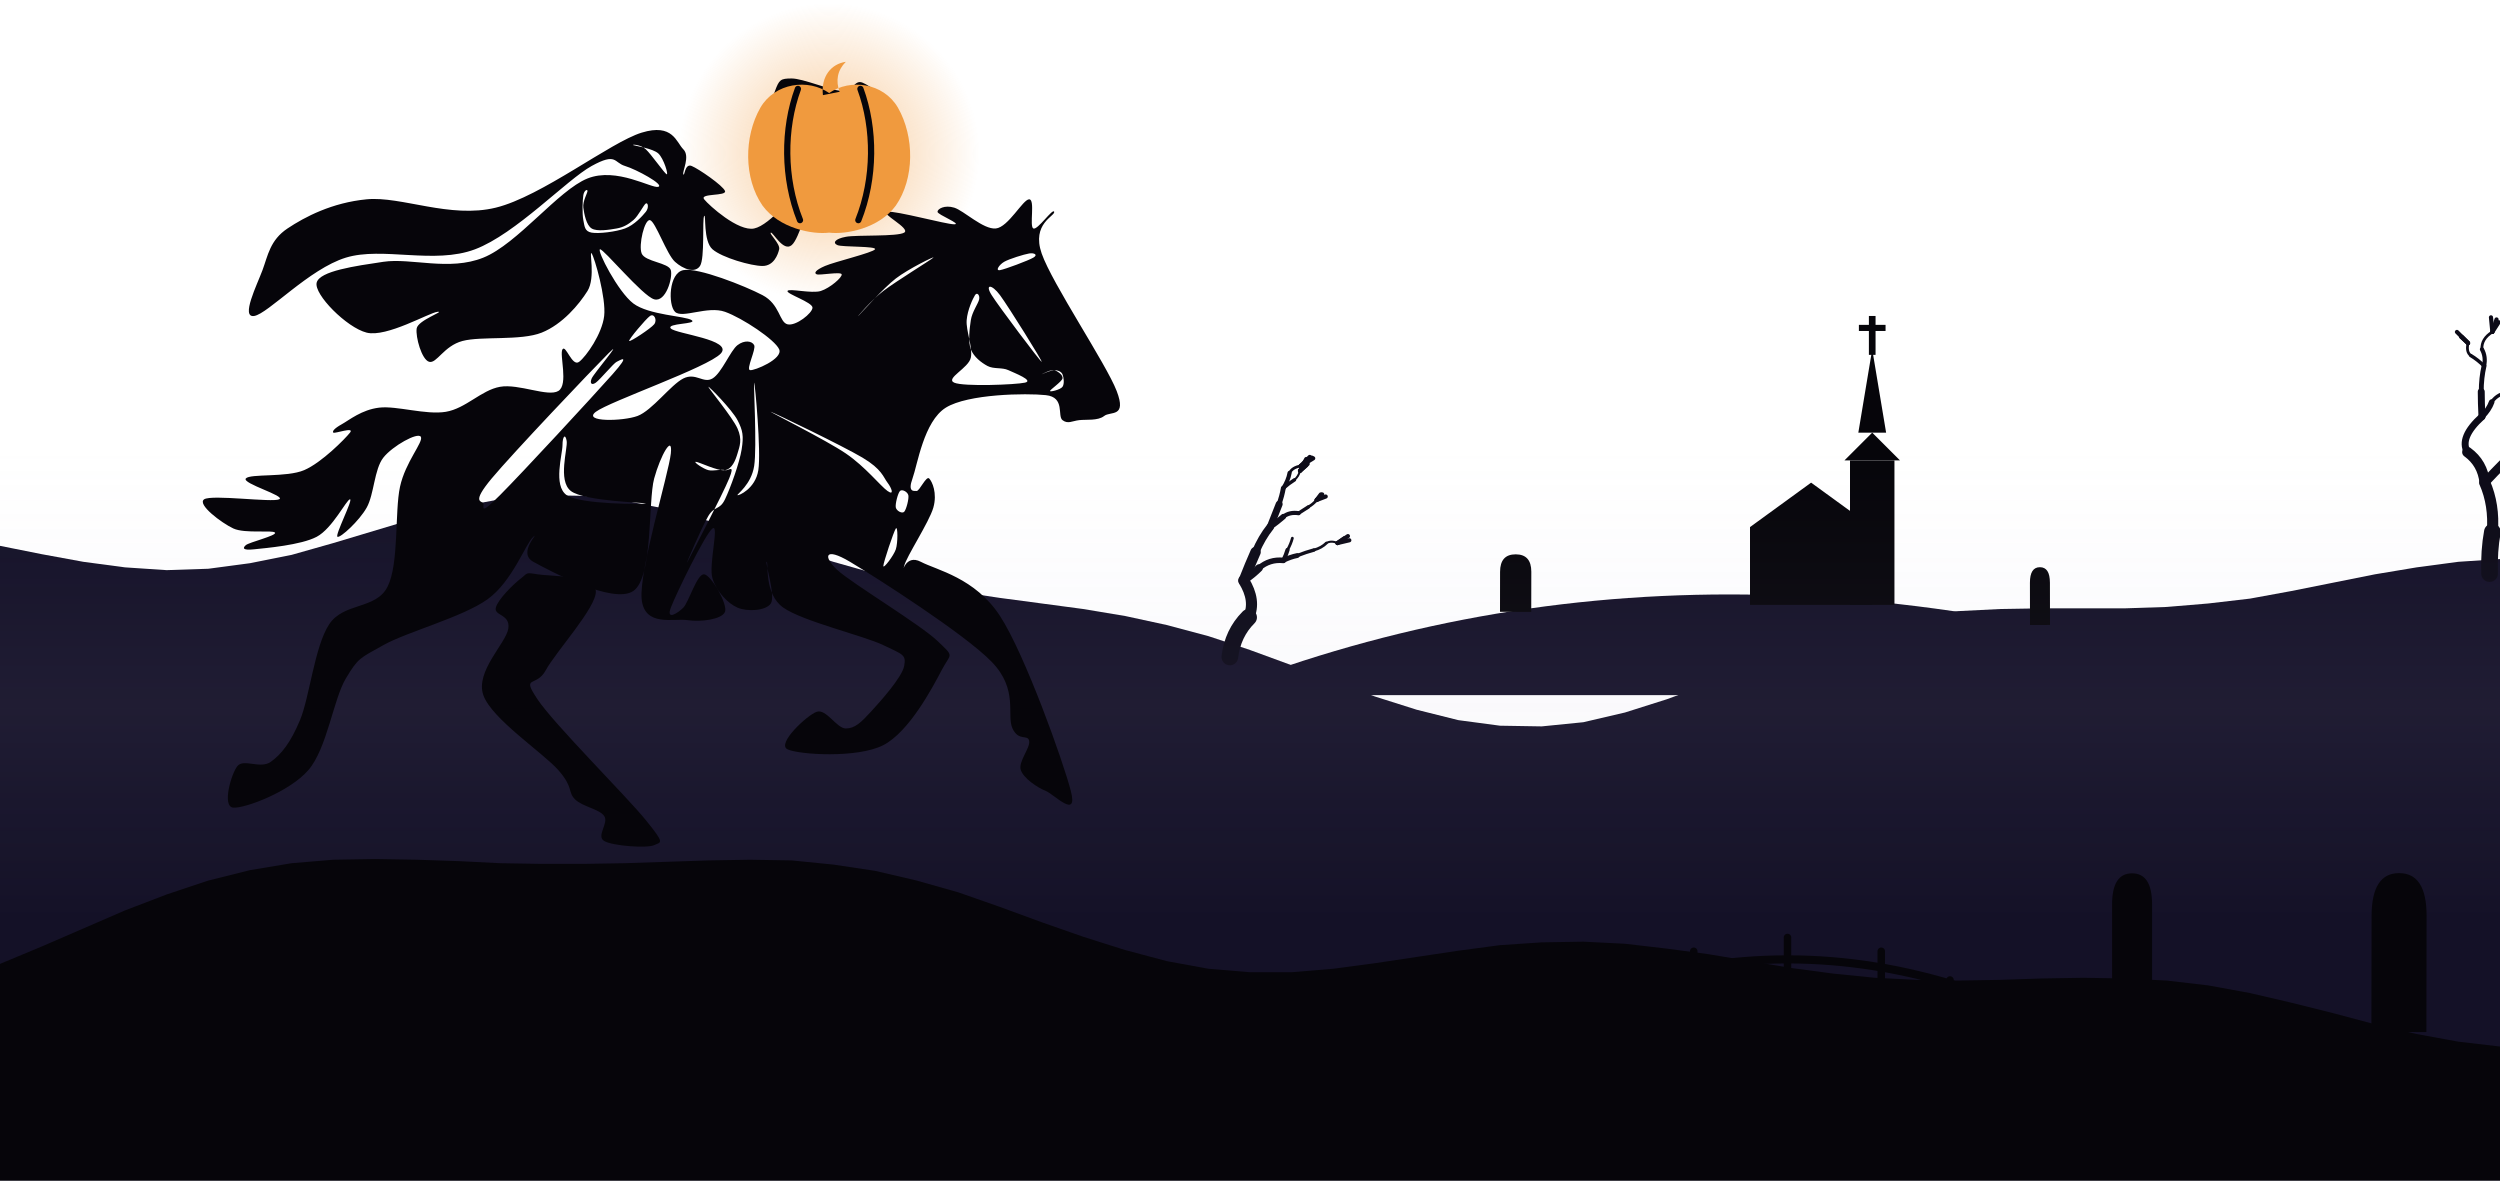
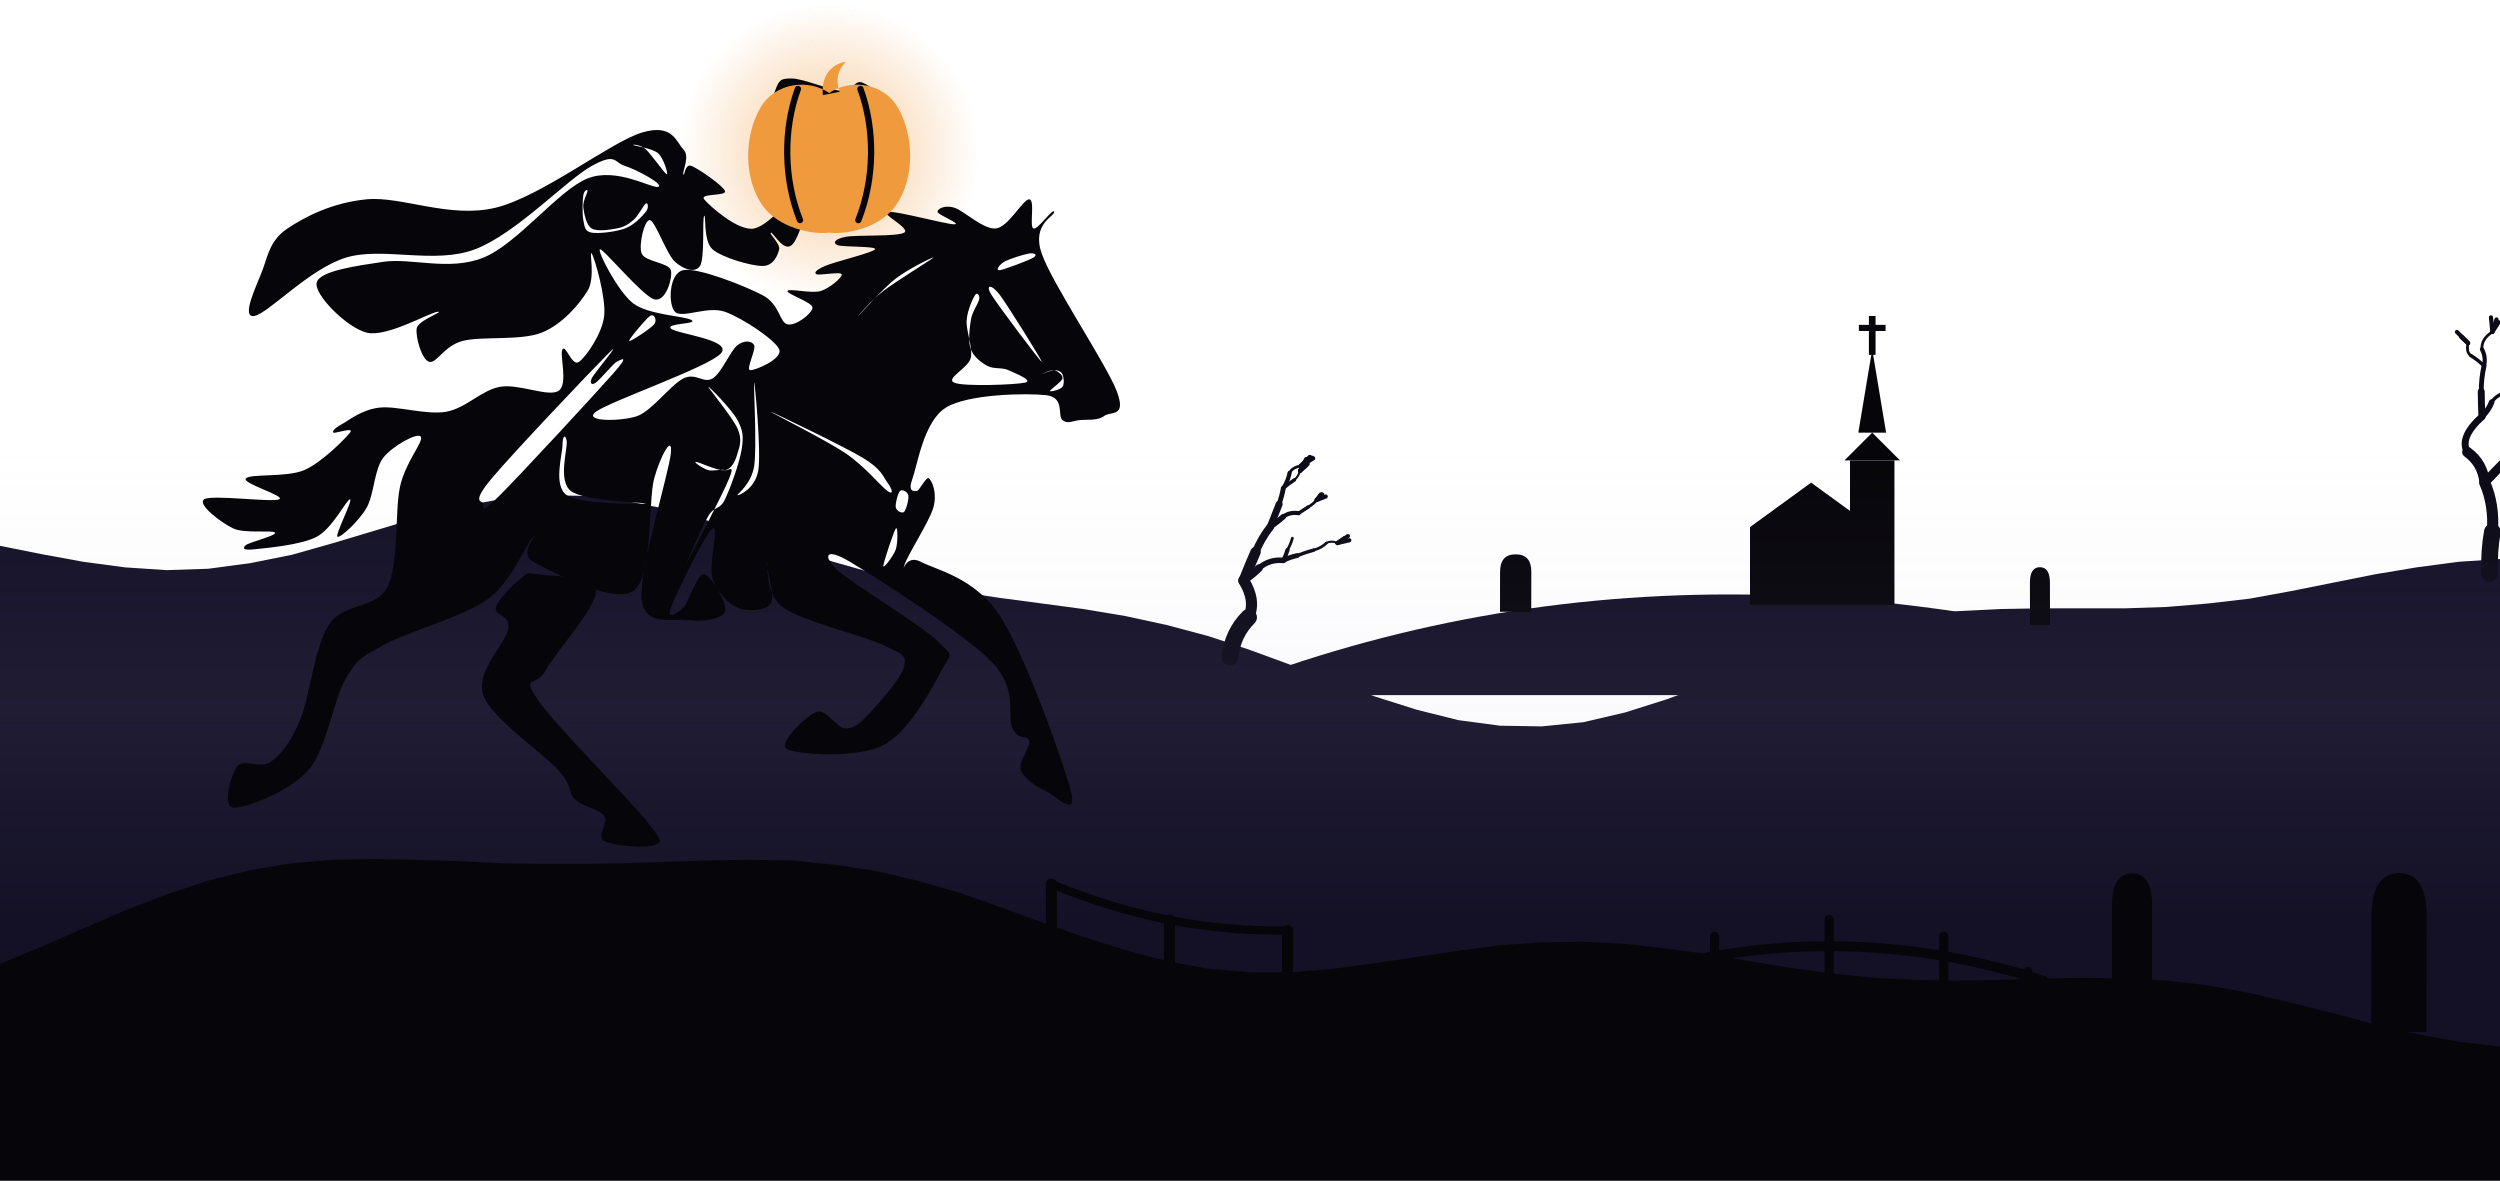
<svg xmlns="http://www.w3.org/2000/svg" width="360" height="170" viewBox="0 0 360 170">
  <defs>
    <radialGradient id="moon" cx="0.42" cy="0.4" r="0.62">
      <stop offset="0" stop-color="#F2DCA8" />
      <stop offset="0.75" stop-color="#F2DCA8" />
      <stop offset="1" stop-color="#DDB06A" />
    </radialGradient>
    <radialGradient id="halo">
      <stop offset="0" stop-color="#F2DCA8" stop-opacity="0.26" />
      <stop offset="0.35" stop-color="#F2DCA8" stop-opacity="0.08" />
      <stop offset="1" stop-color="#F2DCA8" stop-opacity="0" />
    </radialGradient>
    <radialGradient id="ember">
      <stop offset="0" stop-color="#F09A3E" stop-opacity="0.55" />
      <stop offset="1" stop-color="#F09A3E" stop-opacity="0" />
    </radialGradient>
    <linearGradient id="mist" x1="0" y1="0" x2="0" y2="1">
      <stop offset="0" stop-color="#B9B3D6" stop-opacity="0" />
      <stop offset="0.55" stop-color="#B9B3D6" stop-opacity="0.07" />
      <stop offset="1" stop-color="#B9B3D6" stop-opacity="0" />
    </linearGradient>
  </defs>
  <path d="M0 170L0 78.6L6 79.8L12 80.9L18 81.7L24 82.1L30 81.9L36 81.1L42 79.9L48 78.2L54 76.4L60 74.6L66 73L72 71.9L78 71.3L84 71.4L90 72.1L96 73.3L102 75L108 77L114 79L120 80.9L126 82.6L132 84L138 85.2L144 86.1L150 86.9L156 87.7L162 88.7L168 90L174 91.6L180 93.6L186 95.8L192 98.1L198 100.3L204 102.2L210 103.7L216 104.5L222 104.6L228 104L234 102.6L240 100.7L246 98.5L252 96.1L258 93.7L264 91.7L270 90L276 88.8L282 88L288 87.7L294 87.6L300 87.6L306 87.6L312 87.4L318 86.9L324 86.2L330 85.1L336 83.9L342 82.7L348 81.7L354 80.9L360 80.5L360 170L0 170Z" fill="#141127" />
  <g fill="none" stroke="#0C0A17" stroke-linecap="round">
    <path d="M358.5 82.6Q358.4 79.3 358.9 76.6" stroke-width="2.4" />
    <path d="M358.9 76.6Q359.2 72.7 357.8 69.5" stroke-width="1.6" />
    <path d="M357.8 69.5Q357.5 66.7 355.3 65.1" stroke-width="1.5" />
    <path d="M355.3 65.1Q354.1 63 357.4 60" stroke-width="1" />
    <path d="M357.4 60Q357.3 58 357.3 56.4" stroke-width="1" />
    <path d="M357.3 56.4Q357.3 54.4 357.7 52.7" stroke-width="0.7" />
    <path d="M357.7 52.7Q358 51.4 357.4 50.3" stroke-width="0.6" />
    <path d="M357.4 50.3Q357.3 48.8 358.9 47.8" stroke-width="0.4" />
    <path d="M358.9 47.8L359.5 46" stroke-width="0.6" />
    <path d="M358.9 47.8L358.7 45.7" stroke-width="0.6" />
    <path d="M358.9 47.8L359.8 46.4" stroke-width="0.6" />
    <path d="M357.7 52.7Q356.8 51.8 355.8 51.2" stroke-width="0.5" />
    <path d="M355.8 51.2Q355.1 50.7 355.4 49.4" stroke-width="0.4" />
    <path d="M355.4 49.4L354.5 48.5" stroke-width="0.6" />
    <path d="M355.4 49.4L354.4 48.5" stroke-width="0.6" />
    <path d="M355.4 49.4L353.8 47.8" stroke-width="0.6" />
    <path d="M357.4 60Q358.4 59 358.8 57.9" stroke-width="0.8" />
    <path d="M358.8 57.9Q359.7 56.6 361.4 56.5" stroke-width="0.5" />
    <path d="M361.4 56.5Q362.4 55.8 363.4 56" stroke-width="0.5" />
    <path d="M363.4 56Q364.4 55.7 364 53.5" stroke-width="0.4" />
    <path d="M364 53.5L364.7 51.5" stroke-width="0.6" />
    <path d="M364 53.5L364.6 51.8" stroke-width="0.6" />
    <path d="M364 53.5L365.2 52.7" stroke-width="0.6" />
    <path d="M357.8 69.5Q359.2 68 360.4 66.8" stroke-width="1.3" />
    <path d="M360.4 66.8Q361.5 65.6 362.9 65.1" stroke-width="0.9" />
    <path d="M362.9 65.1Q363.8 64.1 365.1 64.1" stroke-width="0.8" />
    <path d="M365.1 64.1Q366.2 63.6 366.1 61.8" stroke-width="0.6" />
    <path d="M366.1 61.8Q366.8 61 366.8 59.9" stroke-width="0.5" />
    <path d="M366.8 59.9Q367.1 59.1 367.7 58.6" stroke-width="0.4" />
    <path d="M367.7 58.6L368.1 57" stroke-width="0.6" />
    <path d="M367.7 58.6L369 57.4" stroke-width="0.6" />
    <path d="M367.7 58.6L368.3 57.4" stroke-width="0.6" />
    <path d="M362.9 65.1Q364 65.1 364.7 64.5" stroke-width="0.7" />
    <path d="M364.7 64.5Q365.7 64.2 366.7 64.7" stroke-width="0.5" />
  </g>
  <g fill="none" stroke="#0C0A17" stroke-linecap="round">
    <path d="M177.1 94.6Q177.5 91.2 179.8 88.9" stroke-width="2.4" />
    <path d="M179.8 88.9Q180.9 86.5 179.1 83.6" stroke-width="1.6" />
    <path d="M179.1 83.6Q180 81.3 180.8 79.5" stroke-width="1.5" />
    <path d="M180.8 79.5Q181.7 77.4 182.9 75.9" stroke-width="1.1" />
    <path d="M182.9 75.9Q183.6 74.1 184.2 72.6" stroke-width="1" />
    <path d="M184.2 72.6Q184.6 71.4 184.8 70.3" stroke-width="0.7" />
    <path d="M184.8 70.3Q185.5 69.2 185.7 68.1" stroke-width="0.6" />
    <path d="M185.7 68.1Q186.1 67.3 187.3 67.1" stroke-width="0.4" />
    <path d="M187.3 67.1L188.6 65.8" stroke-width="0.6" />
    <path d="M187.3 67.1L188.9 65.9" stroke-width="0.6" />
    <path d="M187.3 67.1L189.1 66" stroke-width="0.6" />
    <path d="M184.8 70.3Q185.6 69.6 186.4 69.1" stroke-width="0.5" />
    <path d="M186.4 69.1Q187 68.6 187.2 67.8" stroke-width="0.3" />
    <path d="M187.2 67.8L188.3 66.8" stroke-width="0.6" />
    <path d="M187.2 67.8L188.1 66.1" stroke-width="0.6" />
    <path d="M187.2 67.8L188.1 67" stroke-width="0.6" />
    <path d="M182.9 75.9Q184 75.1 184.8 74.4" stroke-width="0.8" />
    <path d="M184.8 74.4Q185.7 73.7 187 73.9" stroke-width="0.6" />
    <path d="M187 73.9Q187.8 73.4 188.4 73" stroke-width="0.5" />
    <path d="M188.4 73Q189.1 72.6 189.6 72" stroke-width="0.4" />
    <path d="M189.6 72L190.2 71.2" stroke-width="0.6" />
    <path d="M189.6 72L190.4 71.2" stroke-width="0.6" />
    <path d="M189.6 72L190.9 71.5" stroke-width="0.6" />
    <path d="M179.1 83.6Q180.4 82.7 181.3 81.8" stroke-width="1.1" />
    <path d="M181.3 81.8Q182.8 80.5 184.8 80.7" stroke-width="0.8" />
    <path d="M184.8 80.7Q185.8 80.2 186.8 80" stroke-width="0.7" />
    <path d="M186.8 80Q188.1 79.5 189.2 79.2" stroke-width="0.5" />
    <path d="M189.2 79.2Q190.3 78.9 191 78.2" stroke-width="0.4" />
    <path d="M191 78.2Q191.7 77.8 192.6 78.2" stroke-width="0.3" />
    <path d="M192.6 78.2L193.6 77.5" stroke-width="0.6" />
    <path d="M192.6 78.2L194.1 77.2" stroke-width="0.6" />
    <path d="M192.6 78.2L194.3 77.8" stroke-width="0.6" />
    <path d="M184.8 80.7Q185.2 79.9 185.4 79.2" stroke-width="0.6" />
    <path d="M185.4 79.2Q185.9 78.3 186.1 77.5" stroke-width="0.4" />
  </g>
  <path d="M174 100.1Q246 71.1 330 100.1Z" fill="#141127" />
  <g transform="translate(252 87.1) scale(0.8)" fill="#06050A">
    <path d="M0 0V-14L11 -22L22 -14V0Z" />
    <path d="M18 0V-26H26V0Z" />
    <path d="M17 -26L22 -31L27 -26Z" />
    <path d="M19.5 -31L22 -46L24.5 -31Z" />
    <rect x="21.4" y="-52" width="1.2" height="7" />
    <rect x="19.6" y="-50.4" width="4.8" height="1.1" />
  </g>
  <g transform="translate(216 88.1) rotate(0.1) scale(0.9)" fill="#06050A">
    <path d="M0 0V-6.4Q0 -9.2 2.5 -9.2Q5 -9.2 5 -6.4V0Z" />
  </g>
  <g transform="translate(292 90) rotate(-0.1) scale(0.8)" fill="#06050A">
    <path d="M0.4 0V-7.6Q0.4 -10.4 2.2 -10.4Q4 -10.4 4 -7.6V0Z" />
  </g>
  <rect x="0" y="64.6" width="360" height="68" fill="url(#mist)" />
  <path d="M0 170L0 138.8L6 136.3L12 133.7L18 131.1L24 128.8L30 126.8L36 125.3L42 124.3L48 123.8L54 123.7L60 123.8L66 124L72 124.3L78 124.4L84 124.4L90 124.3L96 124.1L102 123.9L108 123.8L114 123.9L120 124.5L126 125.4L132 126.8L138 128.5L144 130.6L150 132.8L156 134.9L162 136.8L168 138.4L174 139.5L180 140L186 140L192 139.5L198 138.7L204 137.8L210 136.9L216 136.1L222 135.7L228 135.6L234 135.9L240 136.6L246 137.4L252 138.4L258 139.4L264 140.2L270 140.8L276 141.1L282 141.2L288 141.1L294 140.9L300 140.8L306 140.9L312 141.2L318 141.9L324 143L330 144.4L336 145.9L342 147.5L348 148.9L354 150L360 150.7L360 170L0 170Z" fill="#06050A" />
-   <g transform="translate(230.4 146.7) scale(0.9)" fill="#06050A" stroke="#06050A" stroke-linecap="round">
+   <g transform="translate(230.4 146.7) scale(1.1)" fill="#06050A" stroke="#06050A" stroke-linecap="round">
    <path d="M0 0Q30 -9 60 0L60 3Q30 -6 0 3Z" stroke="none" />
    <path d="M2 -5Q30 -14 58 -5" fill="none" stroke-width="1.3" />
    <path d="M4 -6.2V9" stroke-width="1.2" />
    <path d="M15 -10.8V1" stroke-width="1.2" />
    <path d="M30 -13V1" stroke-width="1.2" />
    <path d="M45 -10.8V1" stroke-width="1.2" />
    <path d="M56 -6.2V9" stroke-width="1.2" />
+   </g>
+   <g stroke="#06050A" fill="none" stroke-linecap="round">
+     <path d="M151.4 127.3V134.8" stroke-width="1.6" />
+     <path d="M168.4 132.5V140" stroke-width="1.6" />
+     <path d="M185.4 134V141.5" stroke-width="1.6" />
+     <path d="M151.4 127.3Q159.9 130.8 168.4 132.5Q176.9 134.1 185.4 134" stroke-width="1.2" />
  </g>
  <g transform="translate(340.6 148.6) rotate(0.1) scale(2.2)" fill="#06050A">
    <path d="M0.4 0V-7.6Q0.4 -10.4 2.2 -10.4Q4 -10.4 4 -7.6V0Z" />
  </g>
  <g transform="translate(303.5 142.4) rotate(0) scale(1.6)" fill="#06050A">
    <path d="M0.4 0V-7.6Q0.4 -10.4 2.2 -10.4Q4 -10.4 4 -7.6V0Z" />
  </g>
  <g transform="translate(28.8 121.7) scale(0.6 0.6)">
    <circle cx="151" cy="-166" r="36" fill="url(#ember)" />
    <path d="M81.0 -65.0C78.0 -65.5 78.7 -65.3 77.0 -64.0C75.3 -62.7 71.5 -59.0 71.0 -57.0C70.5 -55.0 74.5 -55.5 74.0 -52.0C73.5 -48.5 66.0 -41.7 68.0 -36.0C70.0 -30.3 82.3 -22.2 86.0 -18.0C89.7 -13.8 88.2 -12.8 90.0 -11.0C91.8 -9.2 95.8 -8.7 97.0 -7.0C98.2 -5.3 95.0 -2.2 97.0 -1.0C99.0 0.2 107.3 0.8 109.0 0.0C110.7 -0.8 111.7 -0.2 107.0 -6.0C102.3 -11.8 85.0 -29.0 81.0 -35.0C77.0 -41.0 80.7 -37.7 83.0 -42.0C85.3 -46.3 95.3 -57.2 95.0 -61.0C94.7 -64.8 84.0 -64.5 81.0 -65.0Z" fill="#06050A" fill-rule="evenodd" />
    <path d="M159.0 -183.0C157.0 -183.8 156.8 -180.8 154.0 -181.0C151.2 -181.2 144.7 -184.0 142.0 -184.0C139.3 -184.0 139.0 -183.7 138.0 -181.0C137.0 -178.3 135.0 -171.5 136.0 -168.0C137.0 -164.5 144.5 -163.3 144.0 -160.0C143.5 -156.7 136.8 -148.8 133.0 -148.0C129.2 -147.2 122.2 -153.5 121.0 -155.0C119.8 -156.5 126.5 -155.7 126.0 -157.0C125.5 -158.3 119.7 -162.3 118.0 -163.0C116.3 -163.7 116.3 -160.3 116.0 -161.0C115.7 -161.7 117.7 -165.3 116.0 -167.0C114.3 -168.7 113.5 -173.3 106.0 -171.0C98.5 -168.7 82.0 -155.7 71.0 -153.0C60.0 -150.3 48.3 -155.8 40.0 -155.0C31.7 -154.2 25.2 -150.8 21.0 -148.0C16.8 -145.2 16.3 -141.5 15.0 -138.0C13.7 -134.5 9.7 -126.5 13.0 -127.0C16.3 -127.5 26.2 -138.3 35.0 -141.0C43.8 -143.7 56.2 -139.3 66.0 -143.0C75.8 -146.7 88.0 -159.7 94.0 -163.0C100.0 -166.3 99.3 -163.8 102.0 -163.0C104.7 -162.2 111.5 -158.5 110.0 -158.0C108.5 -157.5 100.0 -162.8 93.0 -160.0C86.0 -157.2 76.2 -144.3 68.0 -141.0C59.8 -137.7 50.7 -141.0 44.0 -140.0C37.3 -139.0 28.7 -137.8 28.0 -135.0C27.3 -132.2 35.2 -124.2 40.0 -123.0C44.8 -121.8 55.0 -127.8 57.0 -128.0C59.0 -128.2 52.3 -126.0 52.0 -124.0C51.7 -122.0 53.2 -116.5 55.0 -116.0C56.8 -115.5 58.5 -119.8 63.0 -121.0C67.5 -122.2 77.0 -121.0 82.0 -123.0C87.0 -125.0 91.0 -129.8 93.0 -133.0C95.0 -136.2 93.3 -143.0 94.0 -142.0C94.7 -141.0 97.5 -131.3 97.0 -127.0C96.5 -122.7 92.7 -117.3 91.0 -116.0C89.3 -114.7 87.8 -120.2 87.0 -119.0C86.2 -117.8 88.5 -110.5 86.0 -109.0C83.5 -107.5 76.5 -110.8 72.0 -110.0C67.5 -109.2 63.8 -104.8 59.0 -104.0C54.2 -103.2 47.2 -105.5 43.0 -105.0C38.8 -104.5 35.8 -102.0 34.0 -101.0C32.2 -100.0 31.7 -99.3 32.0 -99.0C32.3 -98.7 37.2 -100.5 36.0 -99.0C34.8 -97.5 29.2 -91.8 25.0 -90.0C20.8 -88.2 12.0 -89.2 11.0 -88.0C10.0 -86.8 20.7 -83.8 19.0 -83.0C17.3 -82.2 2.8 -84.2 1.0 -83.0C-0.8 -81.8 5.2 -77.3 8.0 -76.0C10.8 -74.7 17.5 -75.7 18.0 -75.0C18.5 -74.3 11.8 -72.7 11.0 -72.0C10.2 -71.3 10.2 -70.7 13.0 -71.0C15.8 -71.3 24.2 -72.0 28.0 -74.0C31.8 -76.0 35.2 -83.0 36.0 -83.0C36.8 -83.0 32.3 -74.3 33.0 -74.0C33.7 -73.7 38.2 -77.8 40.0 -81.0C41.8 -84.2 41.8 -90.2 44.0 -93.0C46.2 -95.8 52.3 -99.2 53.0 -98.0C53.7 -96.8 49.3 -92.0 48.0 -86.0C46.7 -80.0 47.8 -67.5 45.0 -62.0C42.2 -56.5 34.5 -58.3 31.0 -53.0C27.5 -47.7 26.3 -35.5 24.0 -30.0C21.7 -24.5 19.5 -21.8 17.0 -20.0C14.5 -18.2 10.5 -20.8 9.0 -19.0C7.5 -17.2 5.2 -9.2 8.0 -9.0C10.8 -8.8 21.5 -12.8 26.0 -18.0C30.5 -23.2 32.0 -35.0 35.0 -40.0C38.0 -45.0 38.3 -44.8 44.0 -48.0C49.7 -51.2 63.0 -54.7 69.0 -59.0C75.0 -63.3 78.2 -72.5 80.0 -74.0C81.8 -75.5 76.0 -70.2 80.0 -68.0C84.0 -65.8 99.2 -57.7 104.0 -61.0C108.8 -64.3 107.5 -82.5 109.0 -88.0C110.5 -93.5 113.5 -98.8 113.0 -94.0C112.5 -89.2 105.3 -65.7 106.0 -59.0C106.7 -52.3 113.7 -54.5 117.0 -54.0C120.3 -53.5 125.3 -54.2 126.0 -56.0C126.7 -57.8 122.7 -64.8 121.0 -65.0C119.3 -65.2 117.3 -58.3 116.0 -57.0C114.7 -55.7 111.8 -53.8 113.0 -57.0C114.2 -60.2 121.3 -74.8 123.0 -76.0C124.7 -77.2 122.0 -67.2 123.0 -64.0C124.0 -60.8 126.7 -58.0 129.0 -57.0C131.3 -56.0 135.8 -56.2 137.0 -58.0C138.2 -59.8 135.5 -68.2 136.0 -68.0C136.5 -67.8 135.3 -60.3 140.0 -57.0C144.7 -53.7 159.2 -50.3 164.0 -48.0C168.8 -45.7 169.5 -45.7 169.0 -43.0C168.5 -40.3 163.3 -34.5 161.0 -32.0C158.7 -29.5 157.2 -28.0 155.0 -28.0C152.8 -28.0 150.3 -32.8 148.0 -32.0C145.7 -31.2 138.3 -24.3 141.0 -23.0C143.7 -21.7 157.8 -20.8 164.0 -24.0C170.2 -27.2 175.8 -37.8 178.0 -42.0C180.2 -46.2 181.2 -45.0 177.0 -49.0C172.8 -53.0 156.5 -62.8 153.0 -66.0C149.5 -69.2 149.8 -71.7 156.0 -68.0C162.2 -64.3 183.5 -50.7 190.0 -44.0C196.5 -37.3 193.5 -31.2 195.0 -28.0C196.5 -24.8 198.7 -26.7 199.0 -25.0C199.3 -23.3 196.3 -20.0 197.0 -18.0C197.7 -16.0 201.0 -13.8 203.0 -13.0C205.0 -12.2 210.8 -6.0 209.0 -13.0C207.2 -20.0 198.0 -45.8 192.0 -55.0C186.0 -64.2 176.8 -66.0 173.0 -68.0C169.2 -70.0 168.5 -64.8 169.0 -67.0C169.5 -69.2 175.0 -77.5 176.0 -81.0C177.0 -84.5 175.7 -87.3 175.0 -88.0C174.3 -88.7 172.7 -85.0 172.0 -85.0C171.3 -85.0 169.8 -84.7 171.0 -88.0C172.2 -91.3 173.7 -101.7 179.0 -105.0C184.3 -108.3 198.3 -108.5 203.0 -108.0C207.7 -107.5 205.7 -103.0 207.0 -102.0C208.3 -101.0 209.3 -101.8 211.0 -102.0C212.7 -102.2 215.5 -101.8 217.0 -103.0C218.5 -104.2 222.5 -102.5 220.0 -109.0C217.5 -115.5 204.5 -134.8 202.0 -142.0C199.5 -149.2 205.3 -151.0 205.0 -152.0C204.7 -153.0 201.0 -147.5 200.0 -148.0C199.0 -148.5 200.5 -155.0 199.0 -155.0C197.5 -155.0 194.0 -148.3 191.0 -148.0C188.0 -147.7 183.3 -152.3 181.0 -153.0C178.7 -153.7 177.0 -152.7 177.0 -152.0C177.0 -151.3 183.0 -149.0 181.0 -149.0C179.0 -149.0 167.0 -152.3 165.0 -152.0C163.0 -151.7 170.7 -148.0 169.0 -147.0C167.3 -146.0 157.7 -146.5 155.0 -146.0C152.3 -145.5 151.8 -144.5 153.0 -144.0C154.2 -143.5 162.5 -143.8 162.0 -143.0C161.5 -142.2 152.3 -140.0 150.0 -139.0C147.7 -138.0 147.3 -137.3 148.0 -137.0C148.7 -136.7 153.8 -137.7 154.0 -137.0C154.2 -136.3 151.2 -133.7 149.0 -133.0C146.8 -132.3 141.3 -133.7 141.0 -133.0C140.7 -132.3 147.0 -130.3 147.0 -129.0C147.0 -127.7 143.0 -124.5 141.0 -125.0C139.0 -125.5 139.2 -129.8 135.0 -132.0C130.8 -134.2 119.5 -138.7 116.0 -138.0C112.5 -137.3 112.3 -129.7 114.0 -128.0C115.7 -126.3 121.8 -129.5 126.0 -128.0C130.2 -126.5 138.0 -121.3 139.0 -119.0C140.0 -116.7 133.0 -113.8 132.0 -114.0C131.0 -114.2 133.5 -119.0 133.0 -120.0C132.5 -121.0 130.7 -121.3 129.0 -120.0C127.3 -118.7 125.2 -113.3 123.0 -112.0C120.8 -110.7 119.0 -113.5 116.0 -112.0C113.0 -110.5 108.5 -104.3 105.0 -103.0C101.5 -101.7 91.7 -101.5 95.0 -104.0C98.3 -106.5 122.0 -114.7 125.0 -118.0C128.0 -121.3 114.2 -122.7 113.0 -124.0C111.8 -125.3 119.5 -125.0 118.0 -126.0C116.5 -127.0 107.7 -127.2 104.0 -130.0C100.3 -132.8 95.2 -142.8 96.0 -143.0C96.8 -143.2 106.2 -131.8 109.0 -131.0C111.8 -130.2 113.5 -136.2 113.0 -138.0C112.5 -139.8 106.8 -140.0 106.0 -142.0C105.2 -144.0 106.7 -150.3 108.0 -150.0C109.3 -149.7 112.0 -141.8 114.0 -140.0C116.0 -138.2 118.8 -137.2 120.0 -139.0C121.2 -140.8 120.5 -150.3 121.0 -151.0C121.5 -151.7 120.7 -145.0 123.0 -143.0C125.3 -141.0 132.3 -139.0 135.0 -139.0C137.7 -139.0 138.7 -141.7 139.0 -143.0C139.3 -144.3 136.5 -146.8 137.0 -147.0C137.5 -147.2 140.0 -142.3 142.0 -144.0C144.0 -145.7 145.3 -153.5 149.0 -157.0C152.7 -160.5 161.2 -161.8 164.0 -165.0C166.8 -168.2 166.8 -173.0 166.0 -176.0C165.2 -179.0 161.0 -182.2 159.0 -183.0ZM98.0 -118.0C94.0 -114.0 75.0 -94.0 70.0 -88.0C65.0 -82.0 67.7 -82.7 68.0 -82.0C68.3 -81.3 66.8 -78.8 72.0 -84.0C77.2 -89.2 94.3 -107.7 99.0 -113.0C103.7 -118.3 100.7 -116.3 100.0 -116.0C99.3 -115.7 96.0 -111.7 95.0 -111.0C94.0 -110.3 93.5 -110.8 94.0 -112.0C94.5 -113.2 102.0 -122.0 98.0 -118.0ZM186.0 -132.0C185.5 -131.2 184.2 -128.5 184.0 -126.0C183.8 -123.5 185.5 -119.5 185.0 -117.0C184.5 -114.5 178.8 -112.0 181.0 -111.0C183.2 -110.0 195.8 -110.5 198.0 -111.0C200.2 -111.5 195.5 -113.3 194.0 -114.0C192.5 -114.7 190.5 -114.2 189.0 -115.0C187.5 -115.8 185.7 -117.2 185.0 -119.0C184.3 -120.8 184.7 -124.0 185.0 -126.0C185.3 -128.0 186.8 -130.0 187.0 -131.0C187.2 -132.0 186.5 -132.8 186.0 -132.0ZM122.0 -110.0C122.0 -109.7 127.8 -102.7 129.0 -100.0C130.2 -97.3 129.5 -95.7 129.0 -94.0C128.5 -92.3 127.7 -90.3 126.0 -90.0C124.3 -89.7 119.7 -92.0 119.0 -92.0C118.3 -92.0 120.8 -90.3 122.0 -90.0C123.2 -89.7 125.2 -90.3 126.0 -90.0C126.8 -89.7 128.5 -91.7 127.0 -88.0C125.5 -84.3 117.8 -69.5 117.0 -68.0C116.2 -66.5 120.5 -76.5 122.0 -79.0C123.5 -81.5 124.7 -80.3 126.0 -83.0C127.3 -85.7 129.5 -91.8 130.0 -95.0C130.5 -98.2 130.3 -99.5 129.0 -102.0C127.7 -104.5 122.0 -110.3 122.0 -110.0ZM137.0 -104.0C136.3 -104.2 150.3 -97.2 155.0 -94.0C159.7 -90.8 163.3 -86.2 165.0 -85.0C166.7 -83.8 166.0 -85.7 165.0 -87.0C164.0 -88.3 163.7 -90.2 159.0 -93.0C154.3 -95.8 137.7 -103.8 137.0 -104.0ZM87.0 -96.0C87.0 -93.8 84.7 -86.3 88.0 -84.0C91.3 -81.7 106.8 -81.8 107.0 -82.0C107.2 -82.2 92.2 -82.5 89.0 -85.0C85.8 -87.5 88.3 -95.2 88.0 -97.0C87.7 -98.8 87.0 -98.2 87.0 -96.0ZM133.0 -111.0C132.8 -111.2 133.7 -95.5 133.0 -91.0C132.3 -86.5 128.8 -84.2 129.0 -84.0C129.2 -83.8 133.3 -85.5 134.0 -90.0C134.7 -94.5 133.2 -110.8 133.0 -111.0ZM190.0 -132.0C191.7 -129.3 201.7 -116.0 202.0 -116.0C202.3 -116.0 194.0 -129.3 192.0 -132.0C190.0 -134.7 188.3 -134.7 190.0 -132.0ZM92.0 -156.0C91.8 -154.8 91.7 -151.5 92.0 -150.0C92.3 -148.5 92.3 -147.3 94.0 -147.0C95.7 -146.7 99.8 -147.2 102.0 -148.0C104.2 -148.8 106.2 -151.0 107.0 -152.0C107.8 -153.0 107.5 -154.3 107.0 -154.0C106.5 -153.7 105.2 -151.0 104.0 -150.0C102.8 -149.0 101.7 -148.3 100.0 -148.0C98.3 -147.7 95.3 -147.2 94.0 -148.0C92.7 -148.8 92.2 -151.5 92.0 -153.0C91.8 -154.5 93.0 -156.5 93.0 -157.0C93.0 -157.5 92.2 -157.2 92.0 -156.0ZM176.0 -141.0C176.5 -141.5 170.0 -138.3 167.0 -136.0C164.0 -133.7 158.5 -127.5 158.0 -127.0C157.5 -126.5 161.0 -130.7 164.0 -133.0C167.0 -135.3 175.5 -140.5 176.0 -141.0ZM108.0 -127.0C107.0 -126.3 102.8 -121.3 103.0 -121.0C103.2 -120.7 108.2 -124.0 109.0 -125.0C109.8 -126.0 109.0 -127.7 108.0 -127.0ZM168.0 -85.0C167.5 -84.5 166.8 -81.8 167.0 -81.0C167.2 -80.2 168.5 -79.5 169.0 -80.0C169.5 -80.5 170.2 -83.2 170.0 -84.0C169.8 -84.8 168.5 -85.5 168.0 -85.0ZM199.0 -142.0C197.8 -141.8 194.2 -140.7 193.0 -140.0C191.8 -139.3 190.8 -137.8 192.0 -138.0C193.2 -138.2 198.8 -140.3 200.0 -141.0C201.2 -141.7 200.2 -142.2 199.0 -142.0ZM167.0 -76.0C166.5 -75.3 164.0 -67.8 164.0 -67.0C164.0 -66.2 166.5 -69.5 167.0 -71.0C167.5 -72.5 167.5 -76.7 167.0 -76.0ZM104.0 -168.0C103.5 -168.2 105.7 -168.2 107.0 -167.0C108.3 -165.8 111.5 -161.2 112.0 -161.0C112.5 -160.8 111.3 -164.8 110.0 -166.0C108.7 -167.2 104.5 -167.8 104.0 -168.0ZM205.0 -114.0C204.2 -114.0 202.0 -113.0 202.0 -113.0C202.0 -113.0 204.2 -114.2 205.0 -114.0C205.8 -113.8 207.2 -112.8 207.0 -112.0C206.8 -111.2 204.0 -109.3 204.0 -109.0C204.0 -108.7 206.5 -109.3 207.0 -110.0C207.5 -110.7 207.3 -112.3 207.0 -113.0C206.7 -113.7 205.8 -114.0 205.0 -114.0Z" fill="#06050A" fill-rule="evenodd" />
    <path d="M151 -180.5C146 -184 138 -183 134.5 -177C130.5 -170 130.5 -160 135 -153.5C139 -148 147 -146.5 151 -147C155 -146.5 163 -148 167 -153.5C171.5 -160 171.5 -170 167.5 -177C164 -183 156 -184 151 -180.5ZM149.5 -180C149 -184.5 151.5 -187.5 155 -188C153 -186 152.5 -183.5 153.5 -180.8Z" fill="#F09A3E" />
    <path d="M143.5 -181.5C140 -172 140 -160 144 -150" fill="none" stroke="#06050A" stroke-width="1.5" stroke-linecap="round" />
    <path d="M158.5 -181.5C162 -172 162 -160 158 -150" fill="none" stroke="#06050A" stroke-width="1.5" stroke-linecap="round" />
  </g>
</svg>
